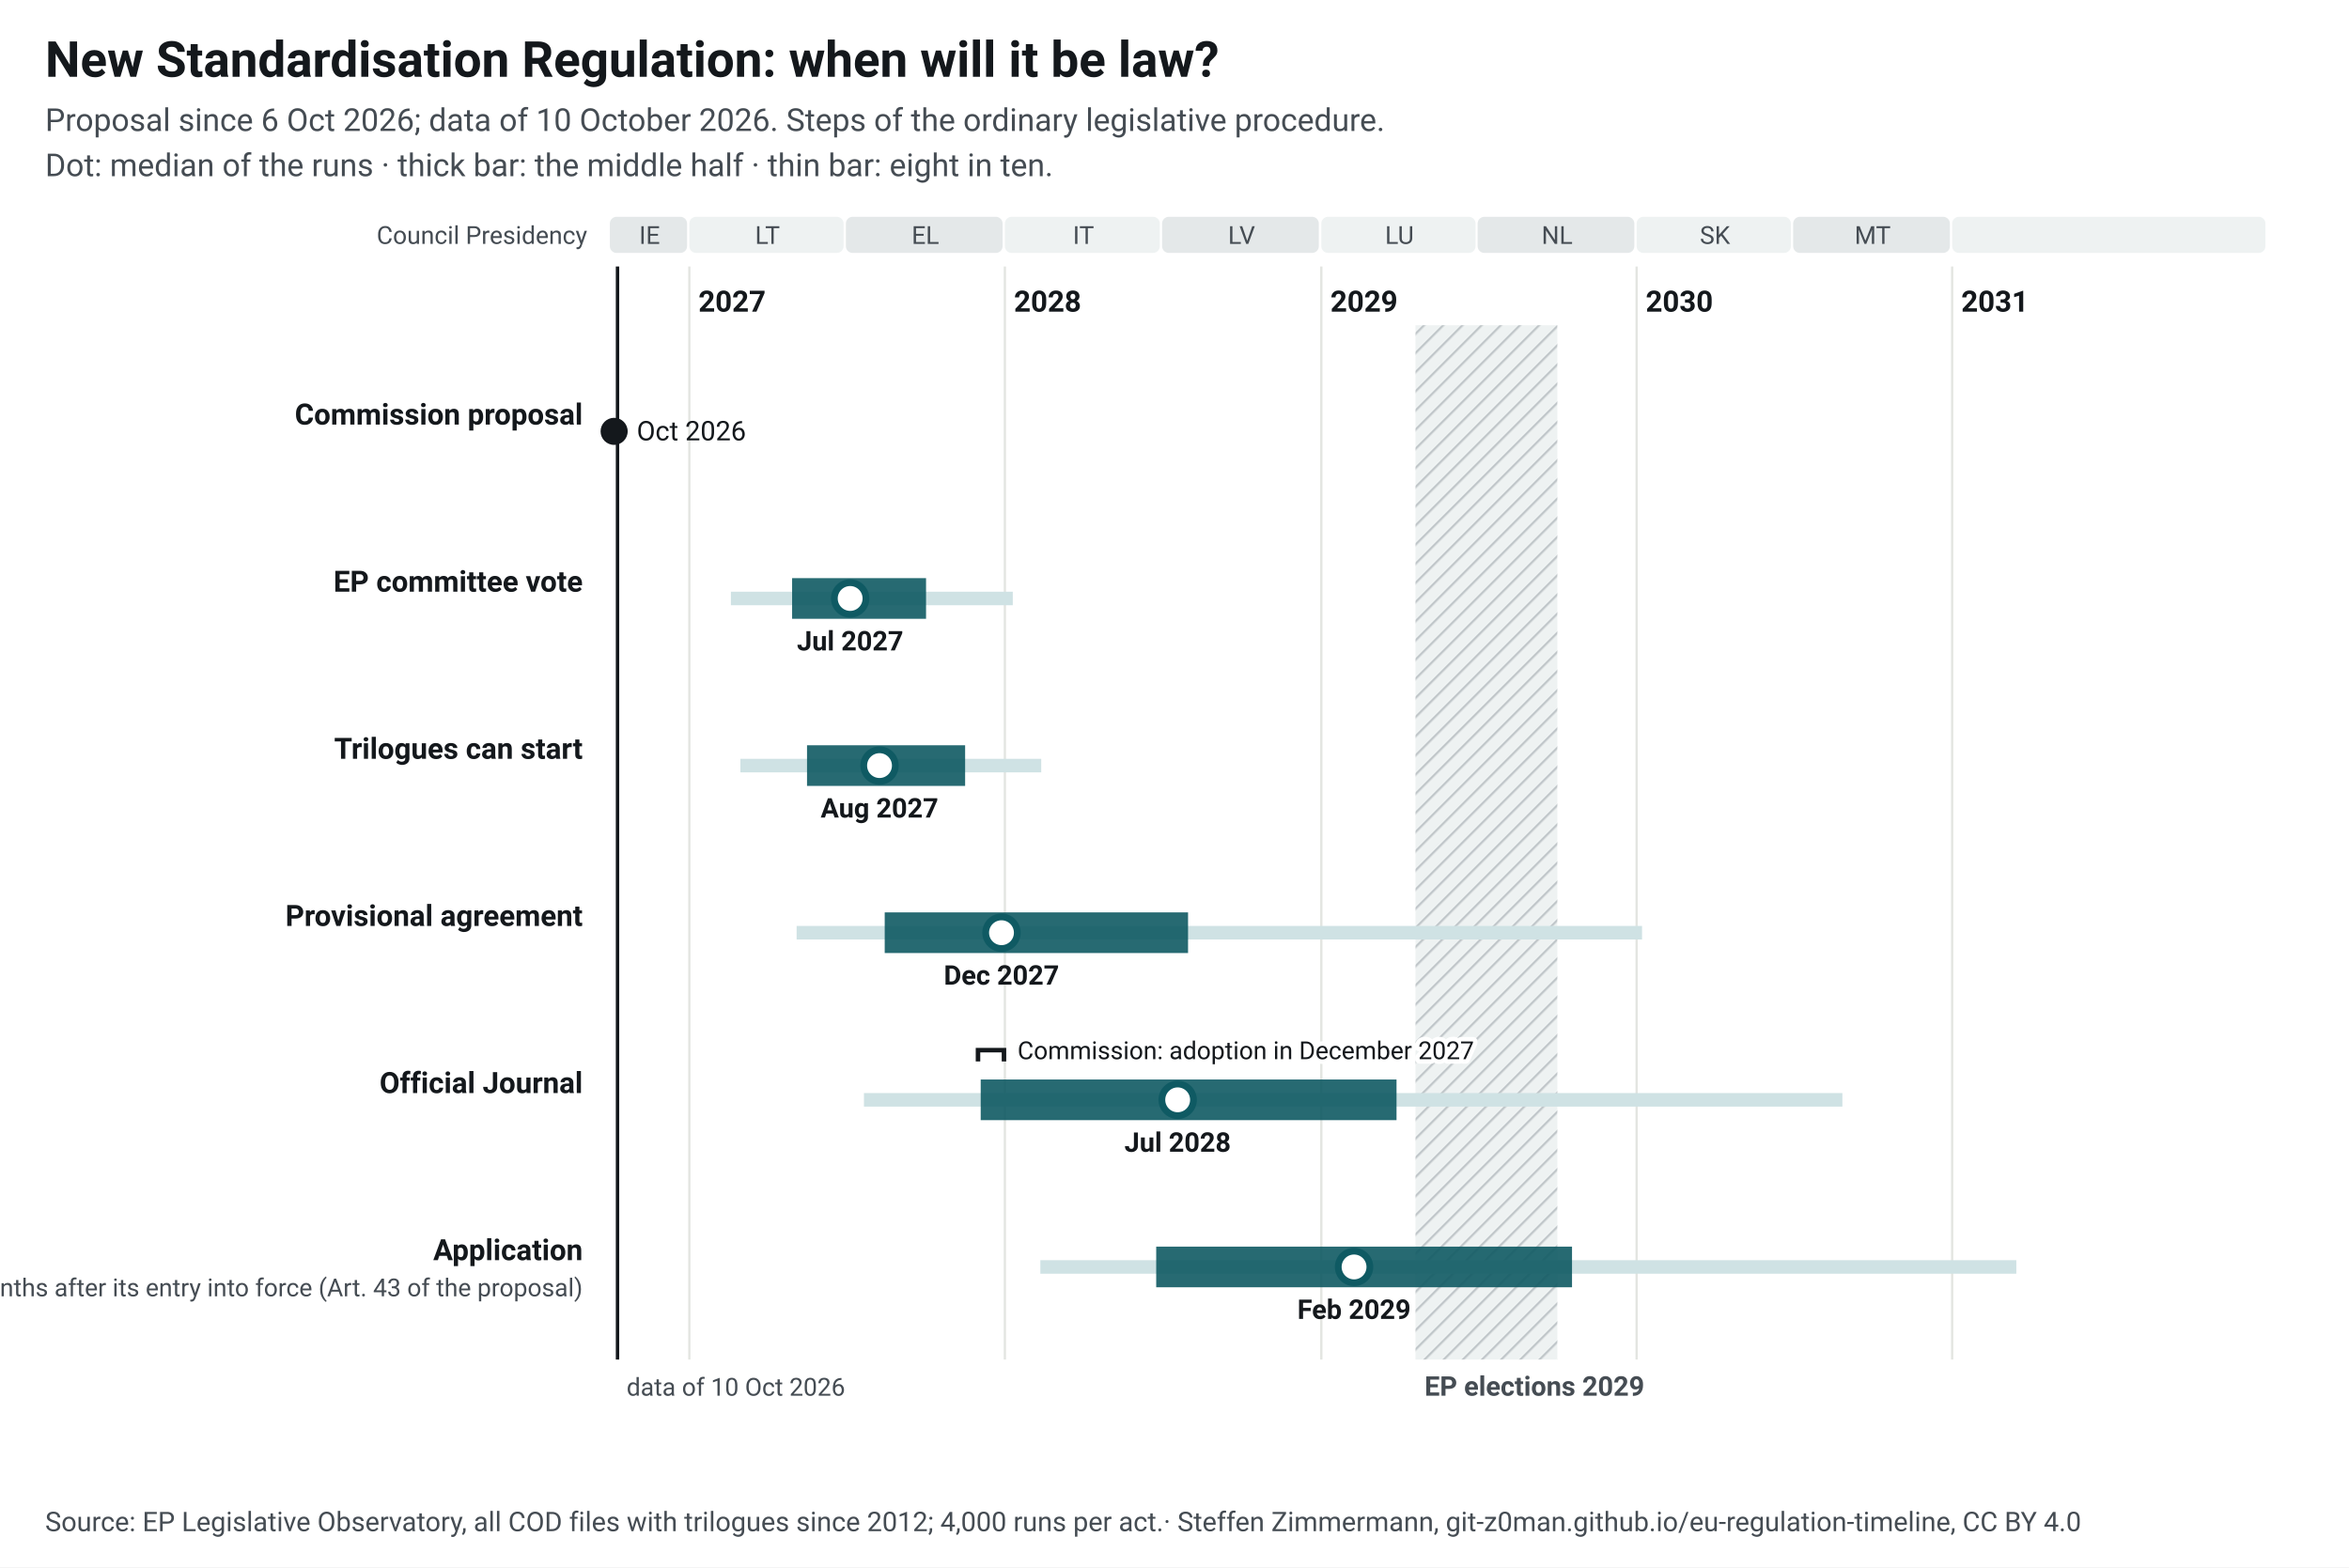
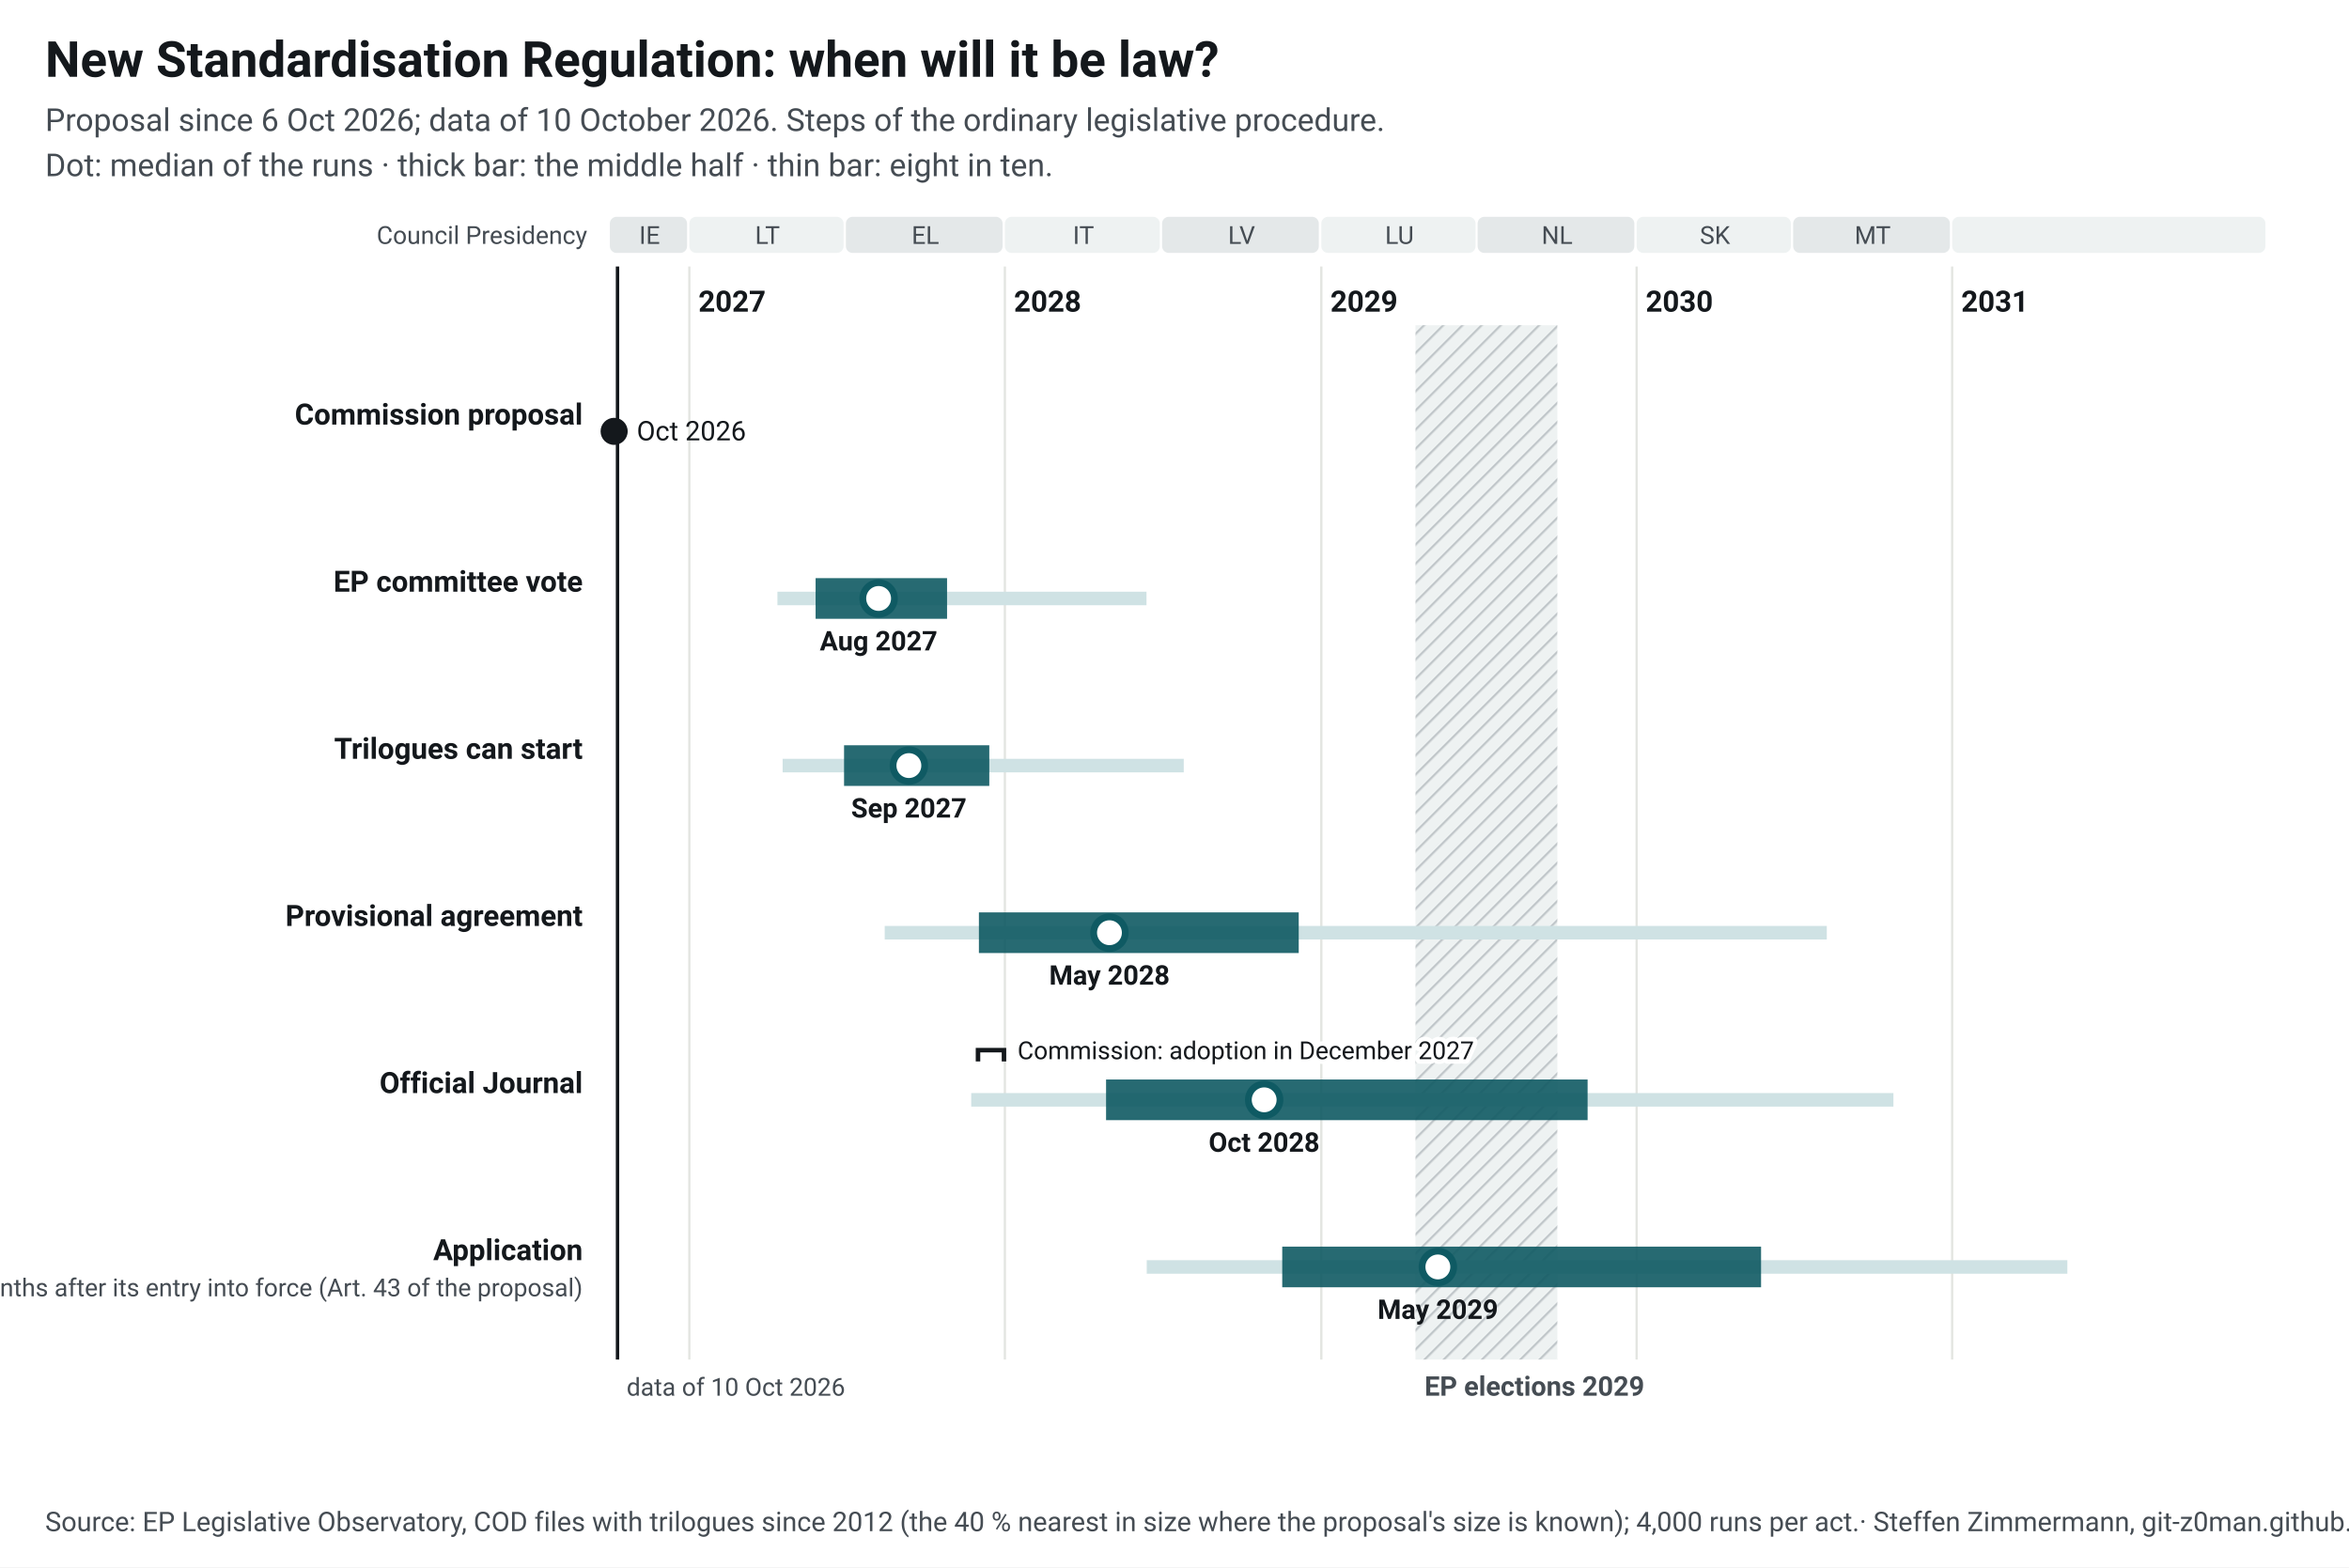
<svg xmlns="http://www.w3.org/2000/svg" width="1040" height="694" viewBox="0 0 1040 694" font-family="&quot;Source Sans 3&quot;, system-ui, -apple-system, Segoe UI, Roboto, Arial, sans-serif" font-size="13">
  <style>.ink{fill:#14181c}.mu{fill:#454c53}.gr{stroke:#e3e5e1;stroke-width:1}.pa{fill:#eef2f2}.pb{fill:#e4e8e9}.hb{fill:#eef2f2}.hl{stroke:#c3c9cc}.wt{fill:#454c53}.pt{fill:#14181c;paint-order:stroke;stroke:#fff;stroke-width:4px;stroke-linejoin:round}.pl{stroke:#14181c}.td{stroke:#14181c;stroke-width:1.5}.b50{fill:#0f5a63;opacity:.9}.b80{fill:#cfe2e4}.med{fill:#fff;stroke:#0f5a63}.fx{fill:#14181c}.c1{stroke:#0f5a63}.c2{stroke:#454c53;stroke-dasharray:7 4}a text{fill:#0f5a63}.nl-pending{fill:#0f5a63}.nl-adopted{fill:#5b646b}.nl-plan{fill:#fff;stroke:#14181c}.nl-open{fill:none;stroke:#14181c}.nl-q{fill:#14181c}.nl-row{stroke:#e3e5e1;stroke-width:.6}.nl-g-announced{fill:#f1f2f3}.nl-g-pending{fill:#e3eeef}.nl-g-adopted{fill:#eef2f2}</style>
  <rect width="1040" height="694" fill="#fff" />
  <text x="20" y="34" font-size="22" font-weight="700" class="ink">New Standardisation Regulation: when will it be law?</text>
  <text x="20" y="58" font-size="14" class="mu">Proposal since 6 Oct 2026; data of 10 October 2026. Steps of the ordinary legislative procedure.</text>
  <text x="20" y="78" font-size="14" class="mu">Dot: median of the runs · thick bar: the middle half · thin bar: eight in ten.</text>
  <g transform="translate(20,92)">
    <defs>
      <pattern id="hatch" width="6" height="6" patternUnits="userSpaceOnUse" patternTransform="rotate(45)">
        <rect width="6" height="6" class="hb" />
        <line x1="0" y1="0" x2="0" y2="6" class="hl" stroke-width="2" />
      </pattern>
    </defs>
    <rect x="250.0" y="4" width="34.2" height="16" rx="3" class="pb" data-tip="Council Presidency: IE, Jul 2026 to Dec 2026" />
    <text x="267.6" y="16" text-anchor="middle" font-size="11" class="mu">IE</text>
    <rect x="285.2" y="4" width="68.3" height="16" rx="3" class="pa" data-tip="Council Presidency: LT, Jan 2027 to Jun 2027" />
    <text x="319.8" y="16" text-anchor="middle" font-size="11" class="mu">LT</text>
    <rect x="354.5" y="4" width="69.4" height="16" rx="3" class="pb" data-tip="Council Presidency: EL, Jul 2027 to Dec 2027" />
    <text x="389.7" y="16" text-anchor="middle" font-size="11" class="mu">EL</text>
    <rect x="424.9" y="4" width="68.6" height="16" rx="3" class="pa" data-tip="Council Presidency: IT, Jan 2028 to Jun 2028" />
    <text x="459.7" y="16" text-anchor="middle" font-size="11" class="mu">IT</text>
    <rect x="494.5" y="4" width="69.4" height="16" rx="3" class="pb" data-tip="Council Presidency: LV, Jul 2028 to Dec 2028" />
    <text x="529.7" y="16" text-anchor="middle" font-size="11" class="mu">LV</text>
    <rect x="565.0" y="4" width="68.3" height="16" rx="3" class="pa" data-tip="Council Presidency: LU, Jan 2029 to Jun 2029" />
    <text x="599.6" y="16" text-anchor="middle" font-size="11" class="mu">LU</text>
    <rect x="634.2" y="4" width="69.4" height="16" rx="3" class="pb" data-tip="Council Presidency: NL, Jul 2029 to Dec 2029" />
    <text x="669.4" y="16" text-anchor="middle" font-size="11" class="mu">NL</text>
    <rect x="704.6" y="4" width="68.3" height="16" rx="3" class="pa" data-tip="Council Presidency: SK, Jan 2030 to Jun 2030" />
    <text x="739.3" y="16" text-anchor="middle" font-size="11" class="mu">SK</text>
    <rect x="773.9" y="4" width="69.4" height="16" rx="3" class="pb" data-tip="Council Presidency: MT, Jul 2030 to Dec 2030" />
    <text x="809.1" y="16" text-anchor="middle" font-size="11" class="mu">MT</text>
    <rect x="844.3" y="4" width="138.7" height="16" rx="3" class="pa" data-tip="Council Presidency: not decided, Jan 2031 to Dec 2031" />
    <text x="914.2" y="16" text-anchor="middle" font-size="11" class="mu" />
    <line x1="285.2" y1="26" x2="285.2" y2="510" class="gr" />
    <text x="289.2" y="46" font-weight="600" class="ink">2027</text>
    <line x1="424.9" y1="26" x2="424.9" y2="510" class="gr" />
    <text x="428.9" y="46" font-weight="600" class="ink">2028</text>
    <line x1="565.0" y1="26" x2="565.0" y2="510" class="gr" />
    <text x="569.0" y="46" font-weight="600" class="ink">2029</text>
    <line x1="704.6" y1="26" x2="704.6" y2="510" class="gr" />
    <text x="708.6" y="46" font-weight="600" class="ink">2030</text>
    <line x1="844.3" y1="26" x2="844.3" y2="510" class="gr" />
    <text x="848.3" y="46" font-weight="600" class="ink">2031</text>
    <rect x="606.7" y="52" width="62.8" height="458" fill="url(#hatch)" data-tip="European elections 2029: Parliament does no legislative work from its last session in April until the new committees vote again in October (assumption, as in 2024; the dates are not set yet)." />
    <text x="610.7" y="526" font-size="12" font-weight="600" class="wt">EP elections 2029</text>
    <text x="240" y="16" text-anchor="end" font-size="11" class="mu">Council Presidency</text>
    <line x1="253.4" y1="26" x2="253.4" y2="510" class="td" />
    <text x="257.4" y="526" font-size="11" class="mu">data of 10 Oct 2026</text>
    <text x="238" y="96.0" text-anchor="end" font-weight="600" class="ink lnk">Commission proposal</text>
    <circle cx="251.9" cy="99.0" r="6" class="fx" data-tip="Commission proposal: 6 Oct 2026" />
    <text x="261.9" y="103.0" font-size="12" class="ink">Oct 2026</text>
    <text x="238" y="170.0" text-anchor="end" font-weight="600" class="ink lnk">EP committee vote</text>
-     <rect x="303.6" y="170.0" width="124.8" height="6" class="b80" data-tip="EP committee vote: median Jul 2027; half of the runs Apr 2027 to Oct 2027; eight in ten Feb 2027 to Jan 2028" />
-     <rect x="330.7" y="164.0" width="59.3" height="18" class="b50" data-tip="EP committee vote: median Jul 2027; half of the runs Apr 2027 to Oct 2027; eight in ten Feb 2027 to Jan 2028" />
-     <circle cx="356.4" cy="173.0" r="7" class="med" stroke-width="3" data-tip="EP committee vote: median Jul 2027; half of the runs Apr 2027 to Oct 2027; eight in ten Feb 2027 to Jan 2028" />
-     <text x="356.4" y="196.0" text-anchor="middle" font-size="12" font-weight="600" class="ink">Jul 2027</text>
+     <rect x="324.2" y="170.0" width="163.4" height="6" class="b80" data-tip="EP committee vote: median Aug 2027; half of the runs May 2027 to Oct 2027; eight in ten Apr 2027 to Jun 2028" />
+     <rect x="341.1" y="164.0" width="58.2" height="18" class="b50" data-tip="EP committee vote: median Aug 2027; half of the runs May 2027 to Oct 2027; eight in ten Apr 2027 to Jun 2028" />
+     <circle cx="369.0" cy="173.0" r="7" class="med" stroke-width="3" data-tip="EP committee vote: median Aug 2027; half of the runs May 2027 to Oct 2027; eight in ten Apr 2027 to Jun 2028" />
+     <text x="369.0" y="196.0" text-anchor="middle" font-size="12" font-weight="600" class="ink">Aug 2027</text>
    <text x="238" y="244.0" text-anchor="end" font-weight="600" class="ink lnk">Trilogues can start</text>
-     <rect x="307.8" y="244.0" width="133.2" height="6" class="b80" data-tip="Trilogues can start: median Aug 2027; half of the runs May 2027 to Nov 2027; eight in ten Mar 2027 to Feb 2028" />
-     <rect x="337.3" y="238.0" width="70.0" height="18" class="b50" data-tip="Trilogues can start: median Aug 2027; half of the runs May 2027 to Nov 2027; eight in ten Mar 2027 to Feb 2028" />
-     <circle cx="369.4" cy="247.0" r="7" class="med" stroke-width="3" data-tip="Trilogues can start: median Aug 2027; half of the runs May 2027 to Nov 2027; eight in ten Mar 2027 to Feb 2028" />
-     <text x="369.4" y="270.0" text-anchor="middle" font-size="12" font-weight="600" class="ink">Aug 2027</text>
+     <rect x="326.5" y="244.0" width="177.6" height="6" class="b80" data-tip="Trilogues can start: median Sep 2027; half of the runs Jun 2027 to Dec 2027; eight in ten Apr 2027 to Jul 2028" />
+     <rect x="353.7" y="238.0" width="64.3" height="18" class="b50" data-tip="Trilogues can start: median Sep 2027; half of the runs Jun 2027 to Dec 2027; eight in ten Apr 2027 to Jul 2028" />
+     <circle cx="382.4" cy="247.0" r="7" class="med" stroke-width="3" data-tip="Trilogues can start: median Sep 2027; half of the runs Jun 2027 to Dec 2027; eight in ten Apr 2027 to Jul 2028" />
+     <text x="382.4" y="270.0" text-anchor="middle" font-size="12" font-weight="600" class="ink">Sep 2027</text>
    <text x="238" y="318.0" text-anchor="end" font-weight="600" class="ink lnk">Provisional agreement</text>
-     <rect x="332.7" y="318.0" width="374.3" height="6" class="b80" data-tip="Provisional agreement: median Dec 2027; half of the runs Aug 2027 to Jul 2028; eight in ten May 2027 to Jan 2030" />
-     <rect x="371.7" y="312.0" width="134.3" height="18" class="b50" data-tip="Provisional agreement: median Dec 2027; half of the runs Aug 2027 to Jul 2028; eight in ten May 2027 to Jan 2030" />
-     <circle cx="423.4" cy="321.0" r="7" class="med" stroke-width="3" data-tip="Provisional agreement: median Dec 2027; half of the runs Aug 2027 to Jul 2028; eight in ten May 2027 to Jan 2030" />
-     <text x="423.4" y="344.0" text-anchor="middle" font-size="12" font-weight="600" class="ink">Dec 2027</text>
+     <rect x="371.7" y="318.0" width="417.1" height="6" class="b80" data-tip="Provisional agreement: median May 2028; half of the runs Dec 2027 to Dec 2028; eight in ten Aug 2027 to Aug 2030" />
+     <rect x="413.4" y="312.0" width="141.6" height="18" class="b50" data-tip="Provisional agreement: median May 2028; half of the runs Dec 2027 to Dec 2028; eight in ten Aug 2027 to Aug 2030" />
+     <circle cx="471.2" cy="321.0" r="7" class="med" stroke-width="3" data-tip="Provisional agreement: median May 2028; half of the runs Dec 2027 to Dec 2028; eight in ten Aug 2027 to Aug 2030" />
+     <text x="471.2" y="344.0" text-anchor="middle" font-size="12" font-weight="600" class="ink">May 2028</text>
    <text x="238" y="392.0" text-anchor="end" font-weight="600" class="ink lnk">Official Journal</text>
-     <rect x="362.5" y="392.0" width="433.2" height="6" class="b80" data-tip="Official Journal: median Jul 2028; half of the runs Dec 2027 to Mar 2029; eight in ten Jul 2027 to Aug 2030" />
-     <rect x="414.2" y="386.0" width="184.1" height="18" class="b50" data-tip="Official Journal: median Jul 2028; half of the runs Dec 2027 to Mar 2029; eight in ten Jul 2027 to Aug 2030" />
-     <circle cx="501.4" cy="395.0" r="7" class="med" stroke-width="3" data-tip="Official Journal: median Jul 2028; half of the runs Dec 2027 to Mar 2029; eight in ten Jul 2027 to Aug 2030" />
-     <text x="501.4" y="418.0" text-anchor="middle" font-size="12" font-weight="600" class="ink">Jul 2028</text>
+     <rect x="410.0" y="392.0" width="408.3" height="6" class="b80" data-tip="Official Journal: median Oct 2028; half of the runs Apr 2028 to Nov 2029; eight in ten Nov 2027 to Oct 2030" />
+     <rect x="469.7" y="386.0" width="213.2" height="18" class="b50" data-tip="Official Journal: median Oct 2028; half of the runs Apr 2028 to Nov 2029; eight in ten Nov 2027 to Oct 2030" />
+     <circle cx="539.7" cy="395.0" r="7" class="med" stroke-width="3" data-tip="Official Journal: median Oct 2028; half of the runs Apr 2028 to Nov 2029; eight in ten Nov 2027 to Oct 2030" />
+     <text x="539.7" y="418.0" text-anchor="middle" font-size="12" font-weight="600" class="ink">Oct 2028</text>
    <path d="M413.0,378.0 V373.0 H424.5 V378.0" fill="none" class="pl" stroke-width="2" data-tip="Commission: adoption in December 2027" />
    <text x="430.5" y="377.0" font-size="11" class="pt">Commission: adoption in December 2027</text>
    <text x="238" y="466.0" text-anchor="end" font-weight="600" class="ink lnk">Application</text>
    <text x="238" y="482.0" text-anchor="end" font-size="11" class="mu">applies six months after its entry into force (Art. 43 of the proposal)</text>
-     <rect x="440.6" y="466.0" width="432.1" height="6" class="b80" data-tip="Application: median Feb 2029; half of the runs Jun 2028 to Oct 2029; eight in ten Feb 2028 to Mar 2031" />
-     <rect x="491.9" y="460.0" width="184.1" height="18" class="b50" data-tip="Application: median Feb 2029; half of the runs Jun 2028 to Oct 2029; eight in ten Feb 2028 to Mar 2031" />
-     <circle cx="579.5" cy="469.0" r="7" class="med" stroke-width="3" data-tip="Application: median Feb 2029; half of the runs Jun 2028 to Oct 2029; eight in ten Feb 2028 to Mar 2031" />
-     <text x="579.5" y="492.0" text-anchor="middle" font-size="12" font-weight="600" class="ink">Feb 2029</text>
+     <rect x="487.7" y="466.0" width="407.6" height="6" class="b80" data-tip="Application: median May 2029; half of the runs Nov 2028 to May 2030; eight in ten Jun 2028 to May 2031" />
+     <rect x="547.7" y="460.0" width="212.0" height="18" class="b50" data-tip="Application: median May 2029; half of the runs Nov 2028 to May 2030; eight in ten Jun 2028 to May 2031" />
+     <circle cx="616.6" cy="469.0" r="7" class="med" stroke-width="3" data-tip="Application: median May 2029; half of the runs Nov 2028 to May 2030; eight in ten Jun 2028 to May 2031" />
+     <text x="616.6" y="492.0" text-anchor="middle" font-size="12" font-weight="600" class="ink">May 2029</text>
  </g>
-   <text x="20" y="678" font-size="12" class="mu">Source: EP Legislative Observatory, all COD files with trilogues since 2012; 4,000 runs per act.<tspan> · Steffen Zimmermann, git-z0man.github.io/eu-regulation-timeline, CC BY 4.0</tspan>
+   <text x="20" y="678" font-size="12" class="mu">Source: EP Legislative Observatory, COD files with trilogues since 2012 (the 40 % nearest in size where the proposal's size is known); 4,000 runs per act.<tspan> · Steffen Zimmermann, git-z0man.github.io/eu-regulation-timeline, CC BY 4.0</tspan>
  </text>
</svg>
